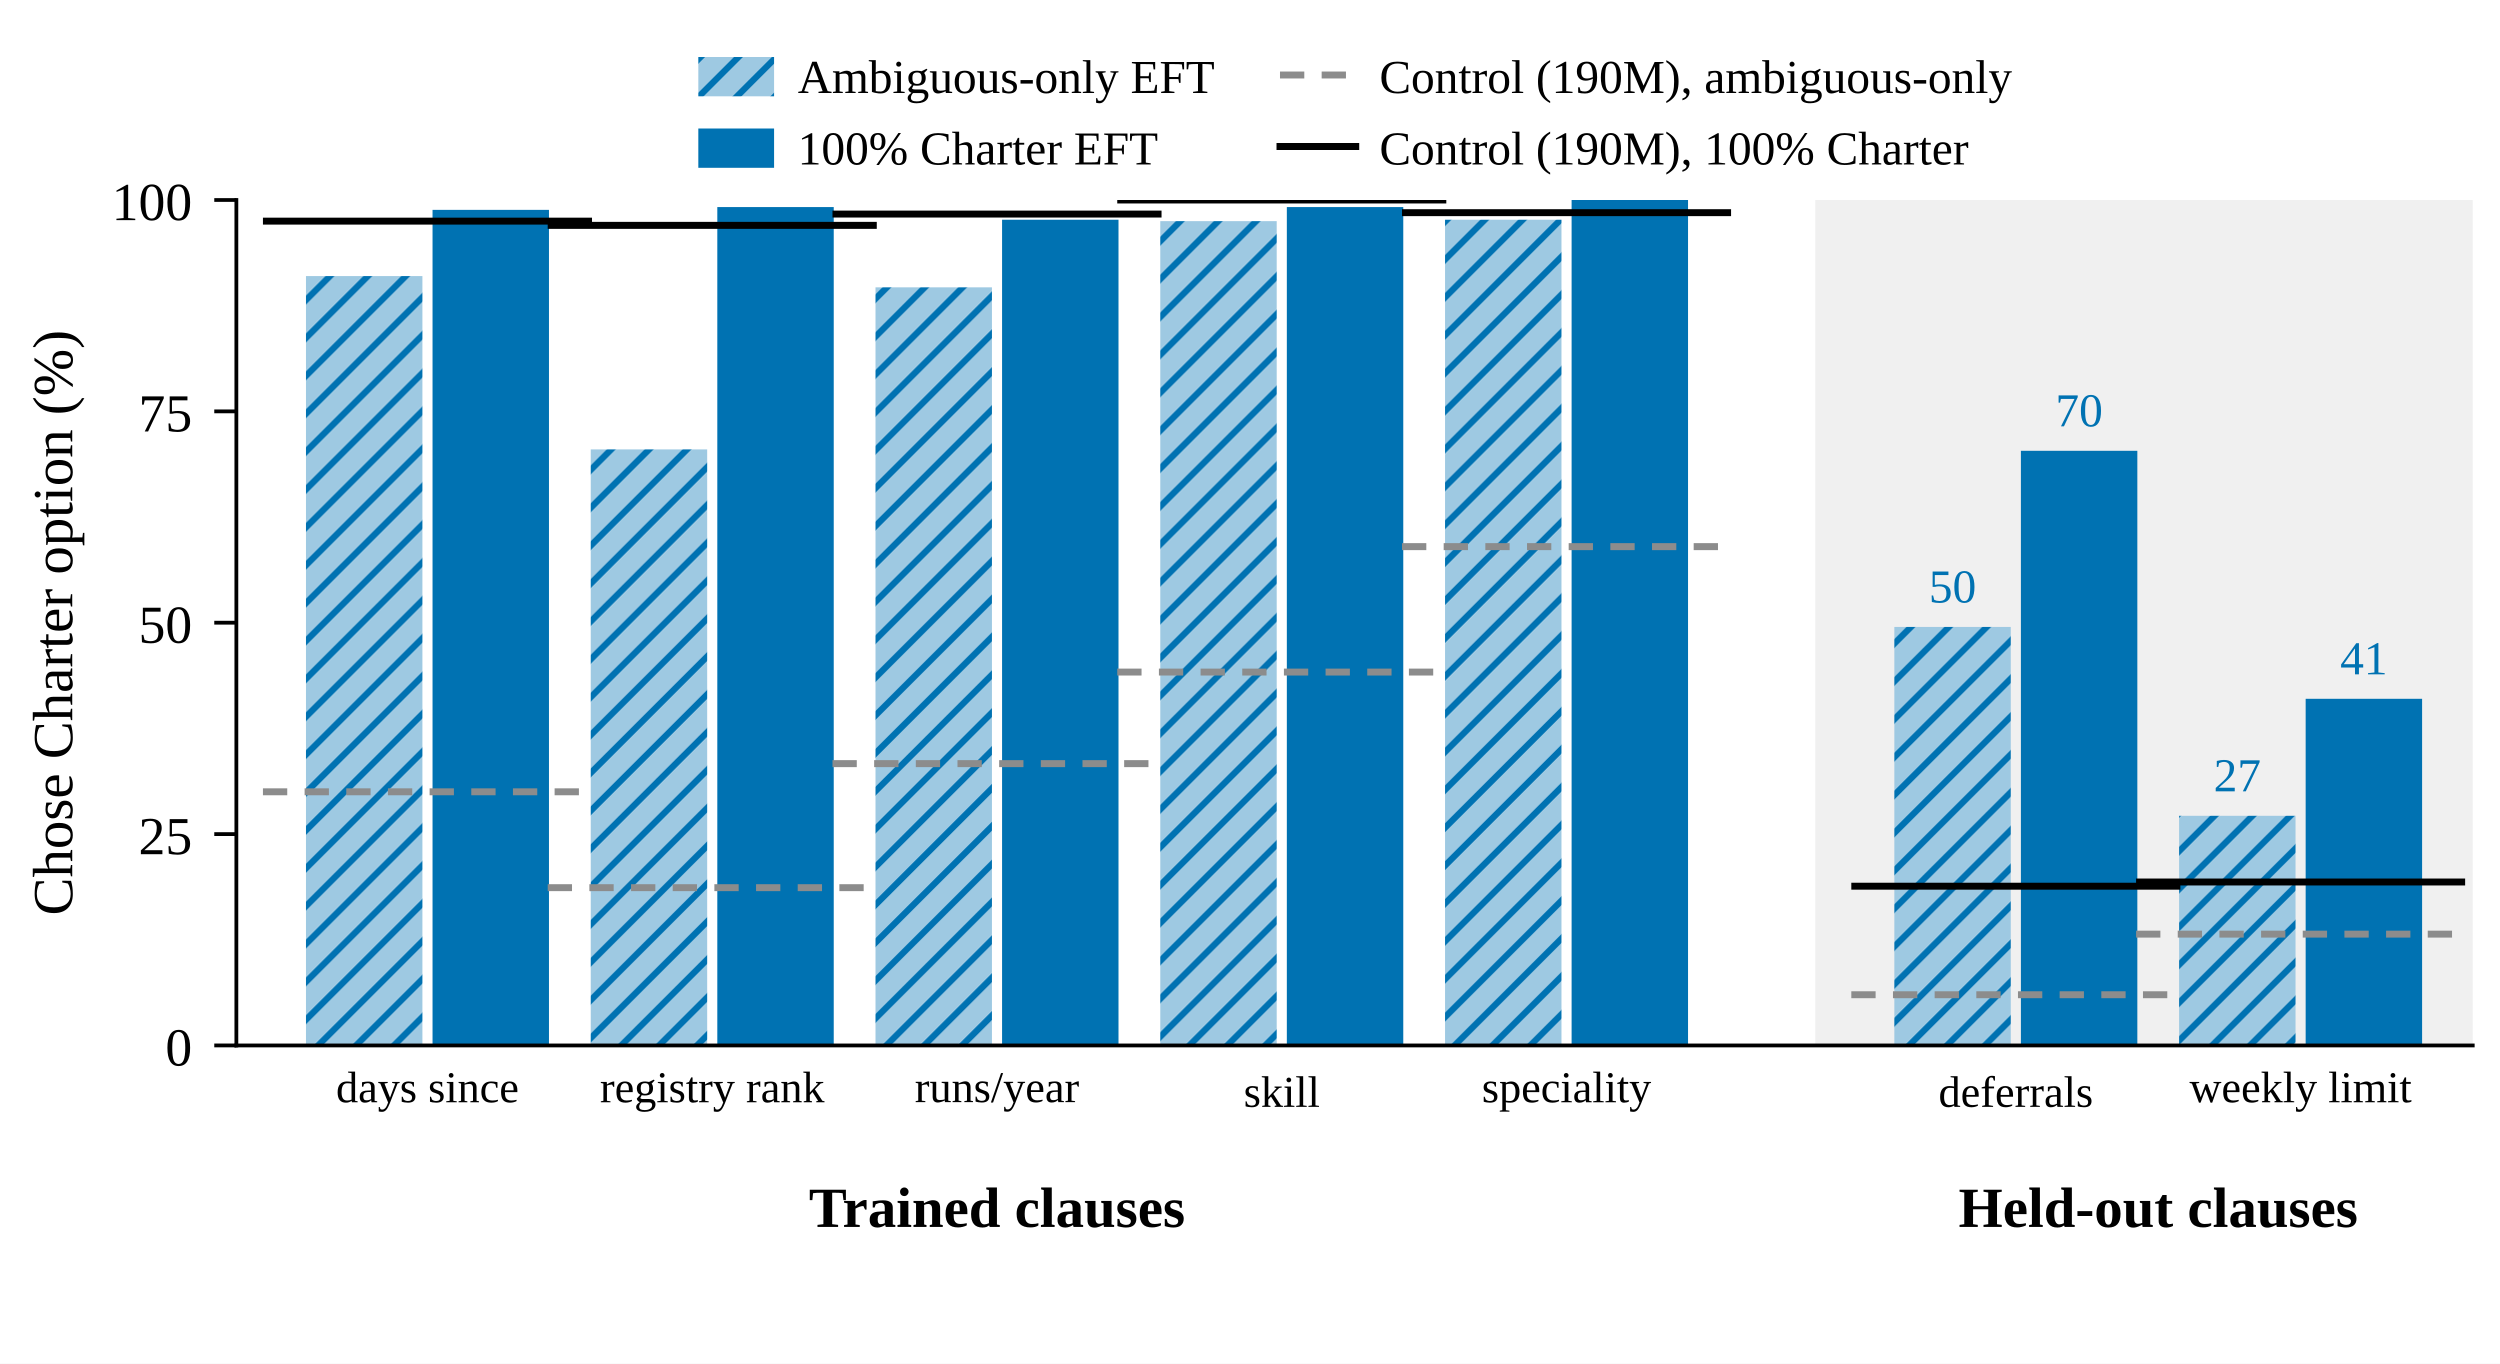
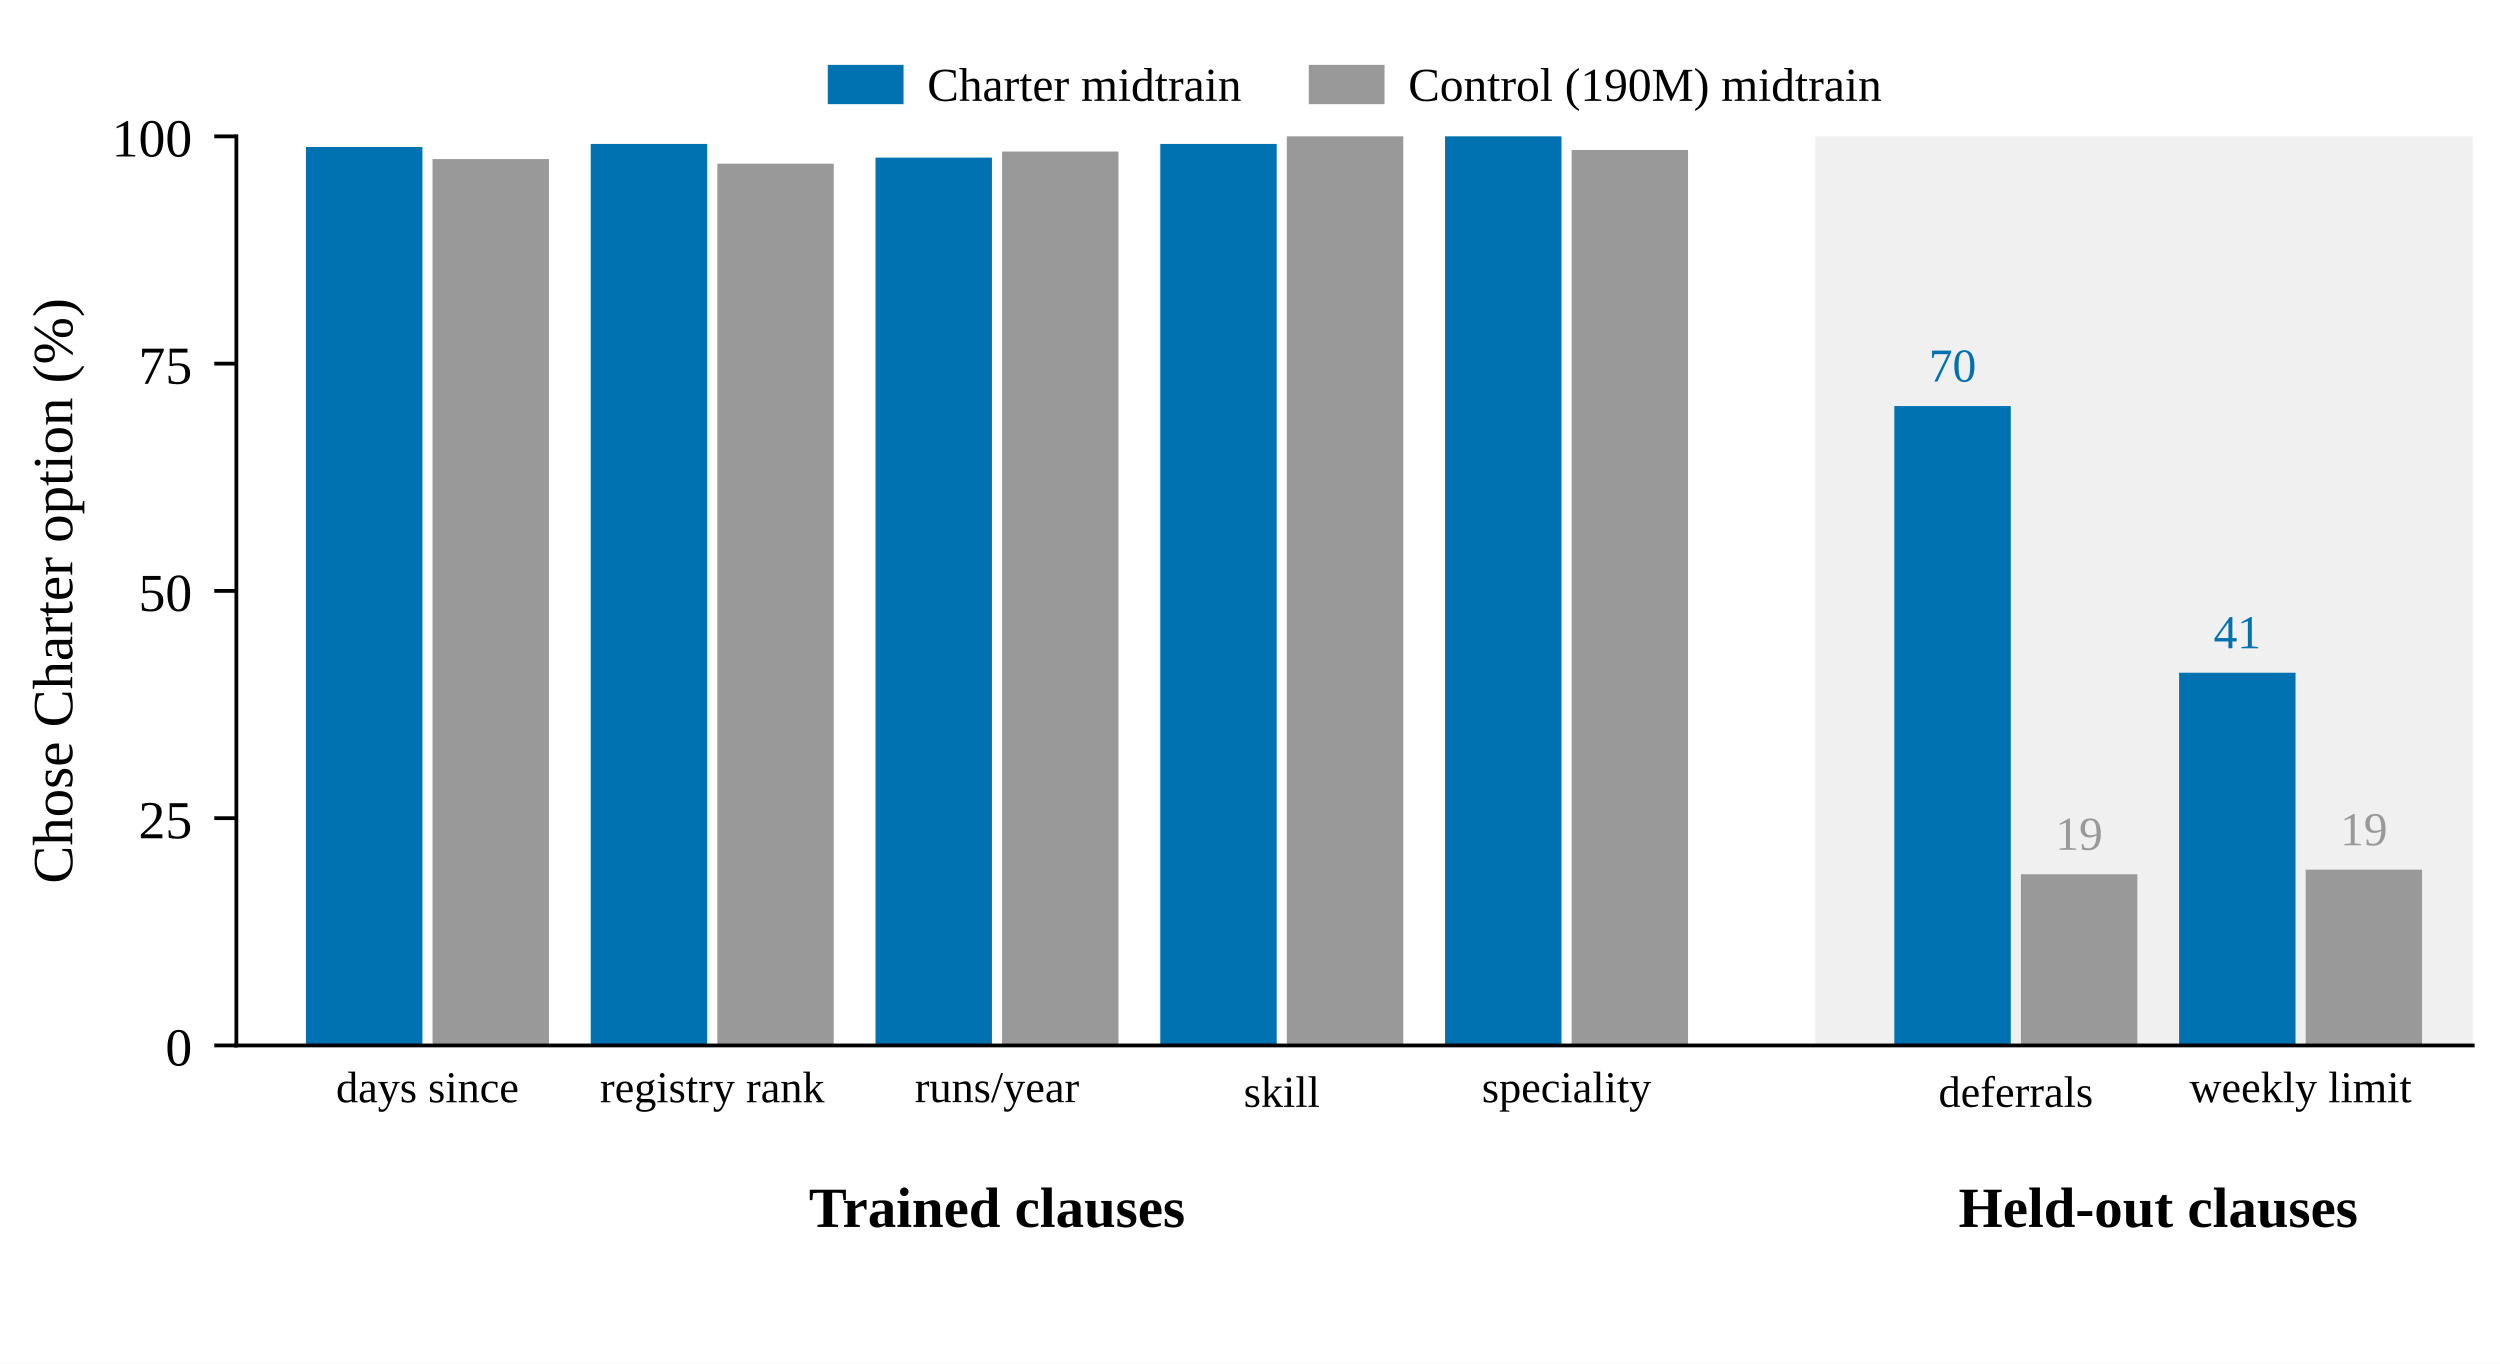
<svg xmlns="http://www.w3.org/2000/svg" xmlns:xlink="http://www.w3.org/1999/xlink" width="396pt" height="216pt" viewBox="0 0 396 216" version="1.1">
  <defs>
    <style type="text/css">*{stroke-linejoin: round; stroke-linecap: butt}</style>
  </defs>
  <g id="figure_1">
    <g id="patch_1">
      <path d="M 0 216  L 396 216  L 396 0  L 0 0  z " style="fill: #ffffff" />
    </g>
    <g id="axes_1">
      <g id="patch_2">
-         <path d="M 37.44 165.6  L 391.68 165.6  L 391.68 31.68  L 37.44 31.68  z " style="fill: #ffffff" />
+         <path d="M 37.44 165.6  L 391.68 165.6  L 391.68 21.6  L 37.44 21.6  z " style="fill: #ffffff" />
      </g>
      <g id="patch_3">
-         <path d="M 287.533 165.6  L 391.68 165.6  L 391.68 31.68  L 287.533 31.68  z " clip-path="url(#p679ba8594c)" style="fill: #f0f0f0" />
+         <path d="M 287.533 165.6  L 391.68 165.6  L 391.68 21.6  L 287.533 21.6  z " clip-path="url(#p85e01d2141)" style="fill: #f0f0f0" />
      </g>
      <g id="matplotlib.axis_1">
        <g id="xtick_1">
          <g id="line2d_1" />
          <g id="text_1">
            <text style="font-size: 7px; font-family: 'Times New Roman', 'Nimbus Roman', 'Liberation Serif', 'STIXGeneral', 'DejaVu Serif', serif; text-anchor: middle" x="67.712" y="174.602" transform="rotate(-0 67.71178 174.6025)">days since</text>
          </g>
        </g>
        <g id="xtick_2">
          <g id="line2d_2" />
          <g id="text_2">
            <text style="font-size: 7px; font-family: 'Times New Roman', 'Nimbus Roman', 'Liberation Serif', 'STIXGeneral', 'DejaVu Serif', serif; text-anchor: middle" x="112.819" y="174.602" transform="rotate(-0 112.8187 174.6025)">registry rank</text>
          </g>
        </g>
        <g id="xtick_3">
          <g id="line2d_3" />
          <g id="text_3">
            <text style="font-size: 7px; font-family: 'Times New Roman', 'Nimbus Roman', 'Liberation Serif', 'STIXGeneral', 'DejaVu Serif', serif; text-anchor: middle" x="157.926" y="174.578" transform="rotate(-0 157.9257 174.5779)">runs/year</text>
          </g>
        </g>
        <g id="xtick_4">
          <g id="line2d_4" />
          <g id="text_4">
            <text style="font-size: 7px; font-family: 'Times New Roman', 'Nimbus Roman', 'Liberation Serif', 'STIXGeneral', 'DejaVu Serif', serif; text-anchor: middle" x="203.033" y="175.33" transform="rotate(-0 203.0327 175.3304)">skill</text>
          </g>
        </g>
        <g id="xtick_5">
          <g id="line2d_5" />
          <g id="text_5">
            <text style="font-size: 7px; font-family: 'Times New Roman', 'Nimbus Roman', 'Liberation Serif', 'STIXGeneral', 'DejaVu Serif', serif; text-anchor: middle" x="248.14" y="174.602" transform="rotate(-0 248.1396 174.6025)">speciality</text>
          </g>
        </g>
        <g id="xtick_6">
          <g id="line2d_6" />
          <g id="text_6">
            <text style="font-size: 7px; font-family: 'Times New Roman', 'Nimbus Roman', 'Liberation Serif', 'STIXGeneral', 'DejaVu Serif', serif; text-anchor: middle" x="319.308" y="175.33" transform="rotate(-0 319.3084 175.3304)">deferrals</text>
          </g>
        </g>
        <g id="xtick_7">
          <g id="line2d_7" />
          <g id="text_7">
            <text style="font-size: 7px; font-family: 'Times New Roman', 'Nimbus Roman', 'Liberation Serif', 'STIXGeneral', 'DejaVu Serif', serif; text-anchor: middle" x="364.415" y="174.602" transform="rotate(-0 364.4153 174.6025)">weekly limit</text>
          </g>
        </g>
      </g>
      <g id="matplotlib.axis_2">
        <g id="ytick_1">
          <g id="line2d_8">
            <defs>
-               <path id="m165789b303" d="M 0 0  L -3.5 0  " style="stroke: #000000; stroke-width: 0.6" />
+               <path id="m593238e4b6" d="M 0 0  L -3.5 0  " style="stroke: #000000; stroke-width: 0.6" />
            </defs>
            <g>
-               <use xlink:href="#m165789b303" x="37.44" y="165.6" style="stroke: #000000; stroke-width: 0.6" />
+               <use xlink:href="#m593238e4b6" x="37.44" y="165.6" style="stroke: #000000; stroke-width: 0.6" />
            </g>
          </g>
          <g id="text_8">
            <text style="font-size: 8.5px; font-family: 'Times New Roman', 'Nimbus Roman', 'Liberation Serif', 'STIXGeneral', 'DejaVu Serif', serif; text-anchor: end" x="30.44" y="168.787" transform="rotate(-0 30.44 168.7875)">0</text>
          </g>
        </g>
        <g id="ytick_2">
          <g id="line2d_9">
            <g>
-               <use xlink:href="#m165789b303" x="37.44" y="132.12" style="stroke: #000000; stroke-width: 0.6" />
+               <use xlink:href="#m593238e4b6" x="37.44" y="129.6" style="stroke: #000000; stroke-width: 0.6" />
            </g>
          </g>
          <g id="text_9">
-             <text style="font-size: 8.5px; font-family: 'Times New Roman', 'Nimbus Roman', 'Liberation Serif', 'STIXGeneral', 'DejaVu Serif', serif; text-anchor: end" x="30.44" y="135.308" transform="rotate(-0 30.44 135.3075)">25</text>
+             <text style="font-size: 8.5px; font-family: 'Times New Roman', 'Nimbus Roman', 'Liberation Serif', 'STIXGeneral', 'DejaVu Serif', serif; text-anchor: end" x="30.44" y="132.787" transform="rotate(-0 30.44 132.7875)">25</text>
          </g>
        </g>
        <g id="ytick_3">
          <g id="line2d_10">
            <g>
-               <use xlink:href="#m165789b303" x="37.44" y="98.64" style="stroke: #000000; stroke-width: 0.6" />
+               <use xlink:href="#m593238e4b6" x="37.44" y="93.6" style="stroke: #000000; stroke-width: 0.6" />
            </g>
          </g>
          <g id="text_10">
-             <text style="font-size: 8.5px; font-family: 'Times New Roman', 'Nimbus Roman', 'Liberation Serif', 'STIXGeneral', 'DejaVu Serif', serif; text-anchor: end" x="30.44" y="101.828" transform="rotate(-0 30.44 101.8275)">50</text>
+             <text style="font-size: 8.5px; font-family: 'Times New Roman', 'Nimbus Roman', 'Liberation Serif', 'STIXGeneral', 'DejaVu Serif', serif; text-anchor: end" x="30.44" y="96.787" transform="rotate(-0 30.44 96.7875)">50</text>
          </g>
        </g>
        <g id="ytick_4">
          <g id="line2d_11">
            <g>
-               <use xlink:href="#m165789b303" x="37.44" y="65.16" style="stroke: #000000; stroke-width: 0.6" />
+               <use xlink:href="#m593238e4b6" x="37.44" y="57.6" style="stroke: #000000; stroke-width: 0.6" />
            </g>
          </g>
          <g id="text_11">
-             <text style="font-size: 8.5px; font-family: 'Times New Roman', 'Nimbus Roman', 'Liberation Serif', 'STIXGeneral', 'DejaVu Serif', serif; text-anchor: end" x="30.44" y="68.347" transform="rotate(-0 30.44 68.3475)">75</text>
+             <text style="font-size: 8.5px; font-family: 'Times New Roman', 'Nimbus Roman', 'Liberation Serif', 'STIXGeneral', 'DejaVu Serif', serif; text-anchor: end" x="30.44" y="60.788" transform="rotate(-0 30.44 60.7875)">75</text>
          </g>
        </g>
        <g id="ytick_5">
          <g id="line2d_12">
            <g>
-               <use xlink:href="#m165789b303" x="37.44" y="31.68" style="stroke: #000000; stroke-width: 0.6" />
+               <use xlink:href="#m593238e4b6" x="37.44" y="21.6" style="stroke: #000000; stroke-width: 0.6" />
            </g>
          </g>
          <g id="text_12">
-             <text style="font-size: 8.5px; font-family: 'Times New Roman', 'Nimbus Roman', 'Liberation Serif', 'STIXGeneral', 'DejaVu Serif', serif; text-anchor: end" x="30.44" y="34.867" transform="rotate(-0 30.44 34.8675)">100</text>
+             <text style="font-size: 8.5px; font-family: 'Times New Roman', 'Nimbus Roman', 'Liberation Serif', 'STIXGeneral', 'DejaVu Serif', serif; text-anchor: end" x="30.44" y="24.788" transform="rotate(-0 30.44 24.7875)">100</text>
          </g>
        </g>
        <g id="text_13">
-           <text style="font-size: 9px; font-family: 'Times New Roman', 'Nimbus Roman', 'Liberation Serif', 'STIXGeneral', 'DejaVu Serif', serif; text-anchor: middle" x="11.44" y="98.64" transform="rotate(-90 11.44 98.64)">Chose Charter option (%)</text>
+           <text style="font-size: 9px; font-family: 'Times New Roman', 'Nimbus Roman', 'Liberation Serif', 'STIXGeneral', 'DejaVu Serif', serif; text-anchor: middle" x="11.44" y="93.6" transform="rotate(-90 11.44 93.6)">Chose Charter option (%)</text>
        </g>
      </g>
      <g id="patch_4">
-         <path d="M 48.466 165.6  L 66.91 165.6  L 66.91 43.733  L 48.466 43.733  z " clip-path="url(#p679ba8594c)" style="fill: url(#h0e73f338db)" />
+         <path d="M 48.466 165.6  L 66.91 165.6  L 66.91 23.28  L 48.466 23.28  z " clip-path="url(#p85e01d2141)" style="fill: #0072b2" />
      </g>
      <g id="patch_5">
-         <path d="M 68.514 165.6  L 86.957 165.6  L 86.957 33.242  L 68.514 33.242  z " clip-path="url(#p679ba8594c)" style="fill: #0072b2" />
+         <path d="M 68.514 165.6  L 86.957 165.6  L 86.957 25.2  L 68.514 25.2  z " clip-path="url(#p85e01d2141)" style="fill: #999999" />
      </g>
      <g id="patch_6">
-         <path d="M 93.573 165.6  L 112.017 165.6  L 112.017 71.186  L 93.573 71.186  z " clip-path="url(#p679ba8594c)" style="fill: url(#h0e73f338db)" />
+         <path d="M 93.573 165.6  L 112.017 165.6  L 112.017 22.8  L 93.573 22.8  z " clip-path="url(#p85e01d2141)" style="fill: #0072b2" />
      </g>
      <g id="patch_7">
-         <path d="M 113.621 165.6  L 132.064 165.6  L 132.064 32.796  L 113.621 32.796  z " clip-path="url(#p679ba8594c)" style="fill: #0072b2" />
+         <path d="M 113.621 165.6  L 132.064 165.6  L 132.064 25.92  L 113.621 25.92  z " clip-path="url(#p85e01d2141)" style="fill: #999999" />
      </g>
      <g id="patch_8">
-         <path d="M 138.68 165.6  L 157.124 165.6  L 157.124 45.518  L 138.68 45.518  z " clip-path="url(#p679ba8594c)" style="fill: url(#h0e73f338db)" />
+         <path d="M 138.68 165.6  L 157.124 165.6  L 157.124 24.96  L 138.68 24.96  z " clip-path="url(#p85e01d2141)" style="fill: #0072b2" />
      </g>
      <g id="patch_9">
-         <path d="M 158.728 165.6  L 177.171 165.6  L 177.171 34.805  L 158.728 34.805  z " clip-path="url(#p679ba8594c)" style="fill: #0072b2" />
+         <path d="M 158.728 165.6  L 177.171 165.6  L 177.171 24  L 158.728 24  z " clip-path="url(#p85e01d2141)" style="fill: #999999" />
      </g>
      <g id="patch_10">
-         <path d="M 183.787 165.6  L 202.231 165.6  L 202.231 35.028  L 183.787 35.028  z " clip-path="url(#p679ba8594c)" style="fill: url(#h0e73f338db)" />
+         <path d="M 183.787 165.6  L 202.231 165.6  L 202.231 22.8  L 183.787 22.8  z " clip-path="url(#p85e01d2141)" style="fill: #0072b2" />
      </g>
      <g id="patch_11">
-         <path d="M 203.835 165.6  L 222.278 165.6  L 222.278 32.796  L 203.835 32.796  z " clip-path="url(#p679ba8594c)" style="fill: #0072b2" />
+         <path d="M 203.835 165.6  L 222.278 165.6  L 222.278 21.6  L 203.835 21.6  z " clip-path="url(#p85e01d2141)" style="fill: #999999" />
      </g>
      <g id="patch_12">
-         <path d="M 228.894 165.6  L 247.338 165.6  L 247.338 34.805  L 228.894 34.805  z " clip-path="url(#p679ba8594c)" style="fill: url(#h0e73f338db)" />
+         <path d="M 228.894 165.6  L 247.338 165.6  L 247.338 21.6  L 228.894 21.6  z " clip-path="url(#p85e01d2141)" style="fill: #0072b2" />
      </g>
      <g id="patch_13">
-         <path d="M 248.942 165.6  L 267.385 165.6  L 267.385 31.68  L 248.942 31.68  z " clip-path="url(#p679ba8594c)" style="fill: #0072b2" />
+         <path d="M 248.942 165.6  L 267.385 165.6  L 267.385 23.76  L 248.942 23.76  z " clip-path="url(#p85e01d2141)" style="fill: #999999" />
      </g>
      <g id="patch_14">
-         <path d="M 300.063 165.6  L 318.506 165.6  L 318.506 99.31  L 300.063 99.31  z " clip-path="url(#p679ba8594c)" style="fill: url(#h0e73f338db)" />
+         <path d="M 300.063 165.6  L 318.506 165.6  L 318.506 64.32  L 300.063 64.32  z " clip-path="url(#p85e01d2141)" style="fill: #0072b2" />
      </g>
      <g id="patch_15">
-         <path d="M 320.11 165.6  L 338.554 165.6  L 338.554 71.41  L 320.11 71.41  z " clip-path="url(#p679ba8594c)" style="fill: #0072b2" />
+         <path d="M 320.11 165.6  L 338.554 165.6  L 338.554 138.48  L 320.11 138.48  z " clip-path="url(#p85e01d2141)" style="fill: #999999" />
      </g>
      <g id="patch_16">
-         <path d="M 345.17 165.6  L 363.613 165.6  L 363.613 129.218  L 345.17 129.218  z " clip-path="url(#p679ba8594c)" style="fill: url(#h0e73f338db)" />
+         <path d="M 345.17 165.6  L 363.613 165.6  L 363.613 106.56  L 345.17 106.56  z " clip-path="url(#p85e01d2141)" style="fill: #0072b2" />
      </g>
      <g id="patch_17">
-         <path d="M 365.217 165.6  L 383.661 165.6  L 383.661 110.693  L 365.217 110.693  z " clip-path="url(#p679ba8594c)" style="fill: #0072b2" />
+         <path d="M 365.217 165.6  L 383.661 165.6  L 383.661 137.76  L 365.217 137.76  z " clip-path="url(#p85e01d2141)" style="fill: #999999" />
      </g>
      <g id="patch_18">
-         <path d="M 37.44 165.6  L 37.44 31.68  " style="fill: none; stroke: #000000; stroke-width: 0.6; stroke-linejoin: miter; stroke-linecap: square" />
+         <path d="M 37.44 165.6  L 37.44 21.6  " style="fill: none; stroke: #000000; stroke-width: 0.6; stroke-linejoin: miter; stroke-linecap: square" />
      </g>
      <g id="patch_19">
        <path d="M 37.44 165.6  L 391.68 165.6  " style="fill: none; stroke: #000000; stroke-width: 0.6; stroke-linejoin: miter; stroke-linecap: square" />
      </g>
      <g id="text_14">
        <text style="font-weight: 700; font-size: 9px; font-family: 'Times New Roman', 'Nimbus Roman', 'Liberation Serif', 'STIXGeneral', 'DejaVu Serif', serif; text-anchor: middle" x="157.926" y="194.35" transform="rotate(-0 157.9257 194.35)">Trained clauses</text>
      </g>
      <g id="text_15">
        <text style="font-weight: 700; font-size: 9px; font-family: 'Times New Roman', 'Nimbus Roman', 'Liberation Serif', 'STIXGeneral', 'DejaVu Serif', serif; text-anchor: middle" x="341.862" y="194.35" transform="rotate(-0 341.8619 194.35)">Held-out clauses</text>
      </g>
-       <g id="LineCollection_1">
-         <path d="M 41.65 35.028  L 93.774 35.028  " clip-path="url(#p679ba8594c)" style="fill: none; stroke: #000000; stroke-width: 1.1" />
-       </g>
-       <g id="LineCollection_2">
-         <path d="M 86.757 35.698  L 138.881 35.698  " clip-path="url(#p679ba8594c)" style="fill: none; stroke: #000000; stroke-width: 1.1" />
-       </g>
-       <g id="LineCollection_3">
-         <path d="M 131.864 33.912  L 183.988 33.912  " clip-path="url(#p679ba8594c)" style="fill: none; stroke: #000000; stroke-width: 1.1" />
-       </g>
-       <g id="LineCollection_4">
-         <path d="M 176.971 31.68  L 229.094 31.68  " clip-path="url(#p679ba8594c)" style="fill: none; stroke: #000000; stroke-width: 1.1" />
-       </g>
-       <g id="LineCollection_5">
-         <path d="M 222.078 33.689  L 274.201 33.689  " clip-path="url(#p679ba8594c)" style="fill: none; stroke: #000000; stroke-width: 1.1" />
-       </g>
-       <g id="LineCollection_6">
-         <path d="M 293.247 140.378  L 345.37 140.378  " clip-path="url(#p679ba8594c)" style="fill: none; stroke: #000000; stroke-width: 1.1" />
-       </g>
-       <g id="LineCollection_7">
-         <path d="M 338.354 139.709  L 390.477 139.709  " clip-path="url(#p679ba8594c)" style="fill: none; stroke: #000000; stroke-width: 1.1" />
-       </g>
-       <g id="LineCollection_8">
-         <path d="M 41.65 125.424  L 93.774 125.424  " clip-path="url(#p679ba8594c)" style="fill: none; stroke-dasharray: 3.85,2.75; stroke-dashoffset: 0; stroke: #8c8c8c; stroke-width: 1.1" />
-       </g>
-       <g id="LineCollection_9">
-         <path d="M 86.757 140.602  L 138.881 140.602  " clip-path="url(#p679ba8594c)" style="fill: none; stroke-dasharray: 3.85,2.75; stroke-dashoffset: 0; stroke: #8c8c8c; stroke-width: 1.1" />
-       </g>
-       <g id="LineCollection_10">
-         <path d="M 131.864 120.96  L 183.988 120.96  " clip-path="url(#p679ba8594c)" style="fill: none; stroke-dasharray: 3.85,2.75; stroke-dashoffset: 0; stroke: #8c8c8c; stroke-width: 1.1" />
-       </g>
-       <g id="LineCollection_11">
-         <path d="M 176.971 106.452  L 229.094 106.452  " clip-path="url(#p679ba8594c)" style="fill: none; stroke-dasharray: 3.85,2.75; stroke-dashoffset: 0; stroke: #8c8c8c; stroke-width: 1.1" />
-       </g>
-       <g id="LineCollection_12">
-         <path d="M 222.078 86.587  L 274.201 86.587  " clip-path="url(#p679ba8594c)" style="fill: none; stroke-dasharray: 3.85,2.75; stroke-dashoffset: 0; stroke: #8c8c8c; stroke-width: 1.1" />
-       </g>
-       <g id="LineCollection_13">
-         <path d="M 293.247 157.565  L 345.37 157.565  " clip-path="url(#p679ba8594c)" style="fill: none; stroke-dasharray: 3.85,2.75; stroke-dashoffset: 0; stroke: #8c8c8c; stroke-width: 1.1" />
-       </g>
-       <g id="LineCollection_14">
-         <path d="M 338.354 147.967  L 390.477 147.967  " clip-path="url(#p679ba8594c)" style="fill: none; stroke-dasharray: 3.85,2.75; stroke-dashoffset: 0; stroke: #8c8c8c; stroke-width: 1.1" />
-       </g>
      <g id="legend_1">
        <g id="patch_20">
-           <path d="M 110.614 15.255  L 122.614 15.255  L 122.614 9.03  L 110.614 9.03  z " style="fill: url(#h0e73f338db)" />
+           <path d="M 131.12 16.5  L 143.12 16.5  L 143.12 10.275  L 131.12 10.275  z " style="fill: #0072b2" />
        </g>
        <g id="text_16">
-           <text style="font-size: 7.5px; font-family: 'Times New Roman', 'Nimbus Roman', 'Liberation Serif', 'STIXGeneral', 'DejaVu Serif', serif; text-anchor: start" x="126.364" y="14.73" transform="rotate(-0 126.3641 14.73)">Ambiguous-only EFT</text>
+           <text style="font-size: 7.5px; font-family: 'Times New Roman', 'Nimbus Roman', 'Liberation Serif', 'STIXGeneral', 'DejaVu Serif', serif; text-anchor: start" x="146.87" y="15.975" transform="rotate(-0 146.8696 15.975)">Charter midtrain</text>
        </g>
        <g id="patch_21">
-           <path d="M 110.614 26.58  L 122.614 26.58  L 122.614 20.355  L 110.614 20.355  z " style="fill: #0072b2" />
+           <path d="M 207.311 16.5  L 219.311 16.5  L 219.311 10.275  L 207.311 10.275  z " style="fill: #999999" />
        </g>
        <g id="text_17">
-           <text style="font-size: 7.5px; font-family: 'Times New Roman', 'Nimbus Roman', 'Liberation Serif', 'STIXGeneral', 'DejaVu Serif', serif; text-anchor: start" x="126.364" y="26.055" transform="rotate(-0 126.3641 26.055)">100% Charter EFT</text>
-         </g>
-         <g id="line2d_13">
-           <path d="M 202.75 11.88  L 208.75 11.88  L 214.75 11.88  " style="fill: none; stroke-dasharray: 3.85,2.75; stroke-dashoffset: 0; stroke: #8c8c8c; stroke-width: 1.1" />
-         </g>
-         <g id="text_18">
-           <text style="font-size: 7.5px; font-family: 'Times New Roman', 'Nimbus Roman', 'Liberation Serif', 'STIXGeneral', 'DejaVu Serif', serif; text-anchor: start" x="218.5" y="14.73" transform="rotate(-0 218.5004 14.73)">Control (190M), ambiguous-only</text>
-         </g>
-         <g id="line2d_14">
-           <path d="M 202.75 23.205  L 208.75 23.205  L 214.75 23.205  " style="fill: none; stroke: #000000; stroke-width: 1.1; stroke-linecap: square" />
-         </g>
-         <g id="text_19">
-           <text style="font-size: 7.5px; font-family: 'Times New Roman', 'Nimbus Roman', 'Liberation Serif', 'STIXGeneral', 'DejaVu Serif', serif; text-anchor: start" x="218.5" y="26.055" transform="rotate(-0 218.5004 26.055)">Control (190M), 100% Charter</text>
-         </g>
+           <text style="font-size: 7.5px; font-family: 'Times New Roman', 'Nimbus Roman', 'Liberation Serif', 'STIXGeneral', 'DejaVu Serif', serif; text-anchor: start" x="223.061" y="15.975" transform="rotate(-0 223.0614 15.975)">Control (190M) midtrain</text>
+         </g>
+       </g>
+       <g id="text_18">
+         <text style="font-size: 7.5px; font-family: 'Times New Roman', 'Nimbus Roman', 'Liberation Serif', 'STIXGeneral', 'DejaVu Serif', serif; text-anchor: middle; fill: #0072b2" x="309.285" y="60.445" transform="rotate(-0 309.2846 60.445)">70</text>
+       </g>
+       <g id="text_19">
+         <text style="font-size: 7.5px; font-family: 'Times New Roman', 'Nimbus Roman', 'Liberation Serif', 'STIXGeneral', 'DejaVu Serif', serif; text-anchor: middle; fill: #999999" x="329.332" y="134.605" transform="rotate(-0 329.3322 134.605)">19</text>
      </g>
      <g id="text_20">
-         <text style="font-size: 7.5px; font-family: 'Times New Roman', 'Nimbus Roman', 'Liberation Serif', 'STIXGeneral', 'DejaVu Serif', serif; text-anchor: middle; fill: #0072b2" x="309.285" y="95.435" transform="rotate(-0 309.2846 95.4346)">50</text>
+         <text style="font-size: 7.5px; font-family: 'Times New Roman', 'Nimbus Roman', 'Liberation Serif', 'STIXGeneral', 'DejaVu Serif', serif; text-anchor: middle; fill: #0072b2" x="354.392" y="102.685" transform="rotate(-0 354.3916 102.685)">41</text>
      </g>
      <g id="text_21">
-         <text style="font-size: 7.5px; font-family: 'Times New Roman', 'Nimbus Roman', 'Liberation Serif', 'STIXGeneral', 'DejaVu Serif', serif; text-anchor: middle; fill: #0072b2" x="329.332" y="67.535" transform="rotate(-0 329.3322 67.5346)">70</text>
-       </g>
-       <g id="text_22">
-         <text style="font-size: 7.5px; font-family: 'Times New Roman', 'Nimbus Roman', 'Liberation Serif', 'STIXGeneral', 'DejaVu Serif', serif; text-anchor: middle; fill: #0072b2" x="354.392" y="125.343" transform="rotate(-0 354.3916 125.3434)">27</text>
-       </g>
-       <g id="text_23">
-         <text style="font-size: 7.5px; font-family: 'Times New Roman', 'Nimbus Roman', 'Liberation Serif', 'STIXGeneral', 'DejaVu Serif', serif; text-anchor: middle; fill: #0072b2" x="374.439" y="106.818" transform="rotate(-0 374.4391 106.8178)">41</text>
+         <text style="font-size: 7.5px; font-family: 'Times New Roman', 'Nimbus Roman', 'Liberation Serif', 'STIXGeneral', 'DejaVu Serif', serif; text-anchor: middle; fill: #999999" x="374.439" y="133.885" transform="rotate(-0 374.4391 133.885)">19</text>
      </g>
    </g>
  </g>
  <defs>
-     <clipPath id="p679ba8594c">
-       <rect x="37.44" y="31.68" width="354.24" height="133.92" />
+     <clipPath id="p85e01d2141">
+       <rect x="37.44" y="21.6" width="354.24" height="144" />
    </clipPath>
  </defs>
-   <defs>
-     <pattern id="h0e73f338db" patternUnits="userSpaceOnUse" x="0" y="0" width="72" height="72">
-       <rect x="0" y="0" width="73" height="73" fill="#9ec9e2" />
-       <path d="M -36 36  L 36 -36  M -33 39  L 39 -33  M -30 42  L 42 -30  M -27 45  L 45 -27  M -24 48  L 48 -24  M -21 51  L 51 -21  M -18 54  L 54 -18  M -15 57  L 57 -15  M -12 60  L 60 -12  M -9 63  L 63 -9  M -6 66  L 66 -6  M -3 69  L 69 -3  M 0 72  L 72 0  M 3 75  L 75 3  M 6 78  L 78 6  M 9 81  L 81 9  M 12 84  L 84 12  M 15 87  L 87 15  M 18 90  L 90 18  M 21 93  L 93 21  M 24 96  L 96 24  M 27 99  L 99 27  M 30 102  L 102 30  M 33 105  L 105 33  M 36 108  L 108 36  " style="fill: #0072b2; stroke: #0072b2; stroke-width: 1.0; stroke-linecap: butt; stroke-linejoin: miter" />
-     </pattern>
-   </defs>
</svg>
